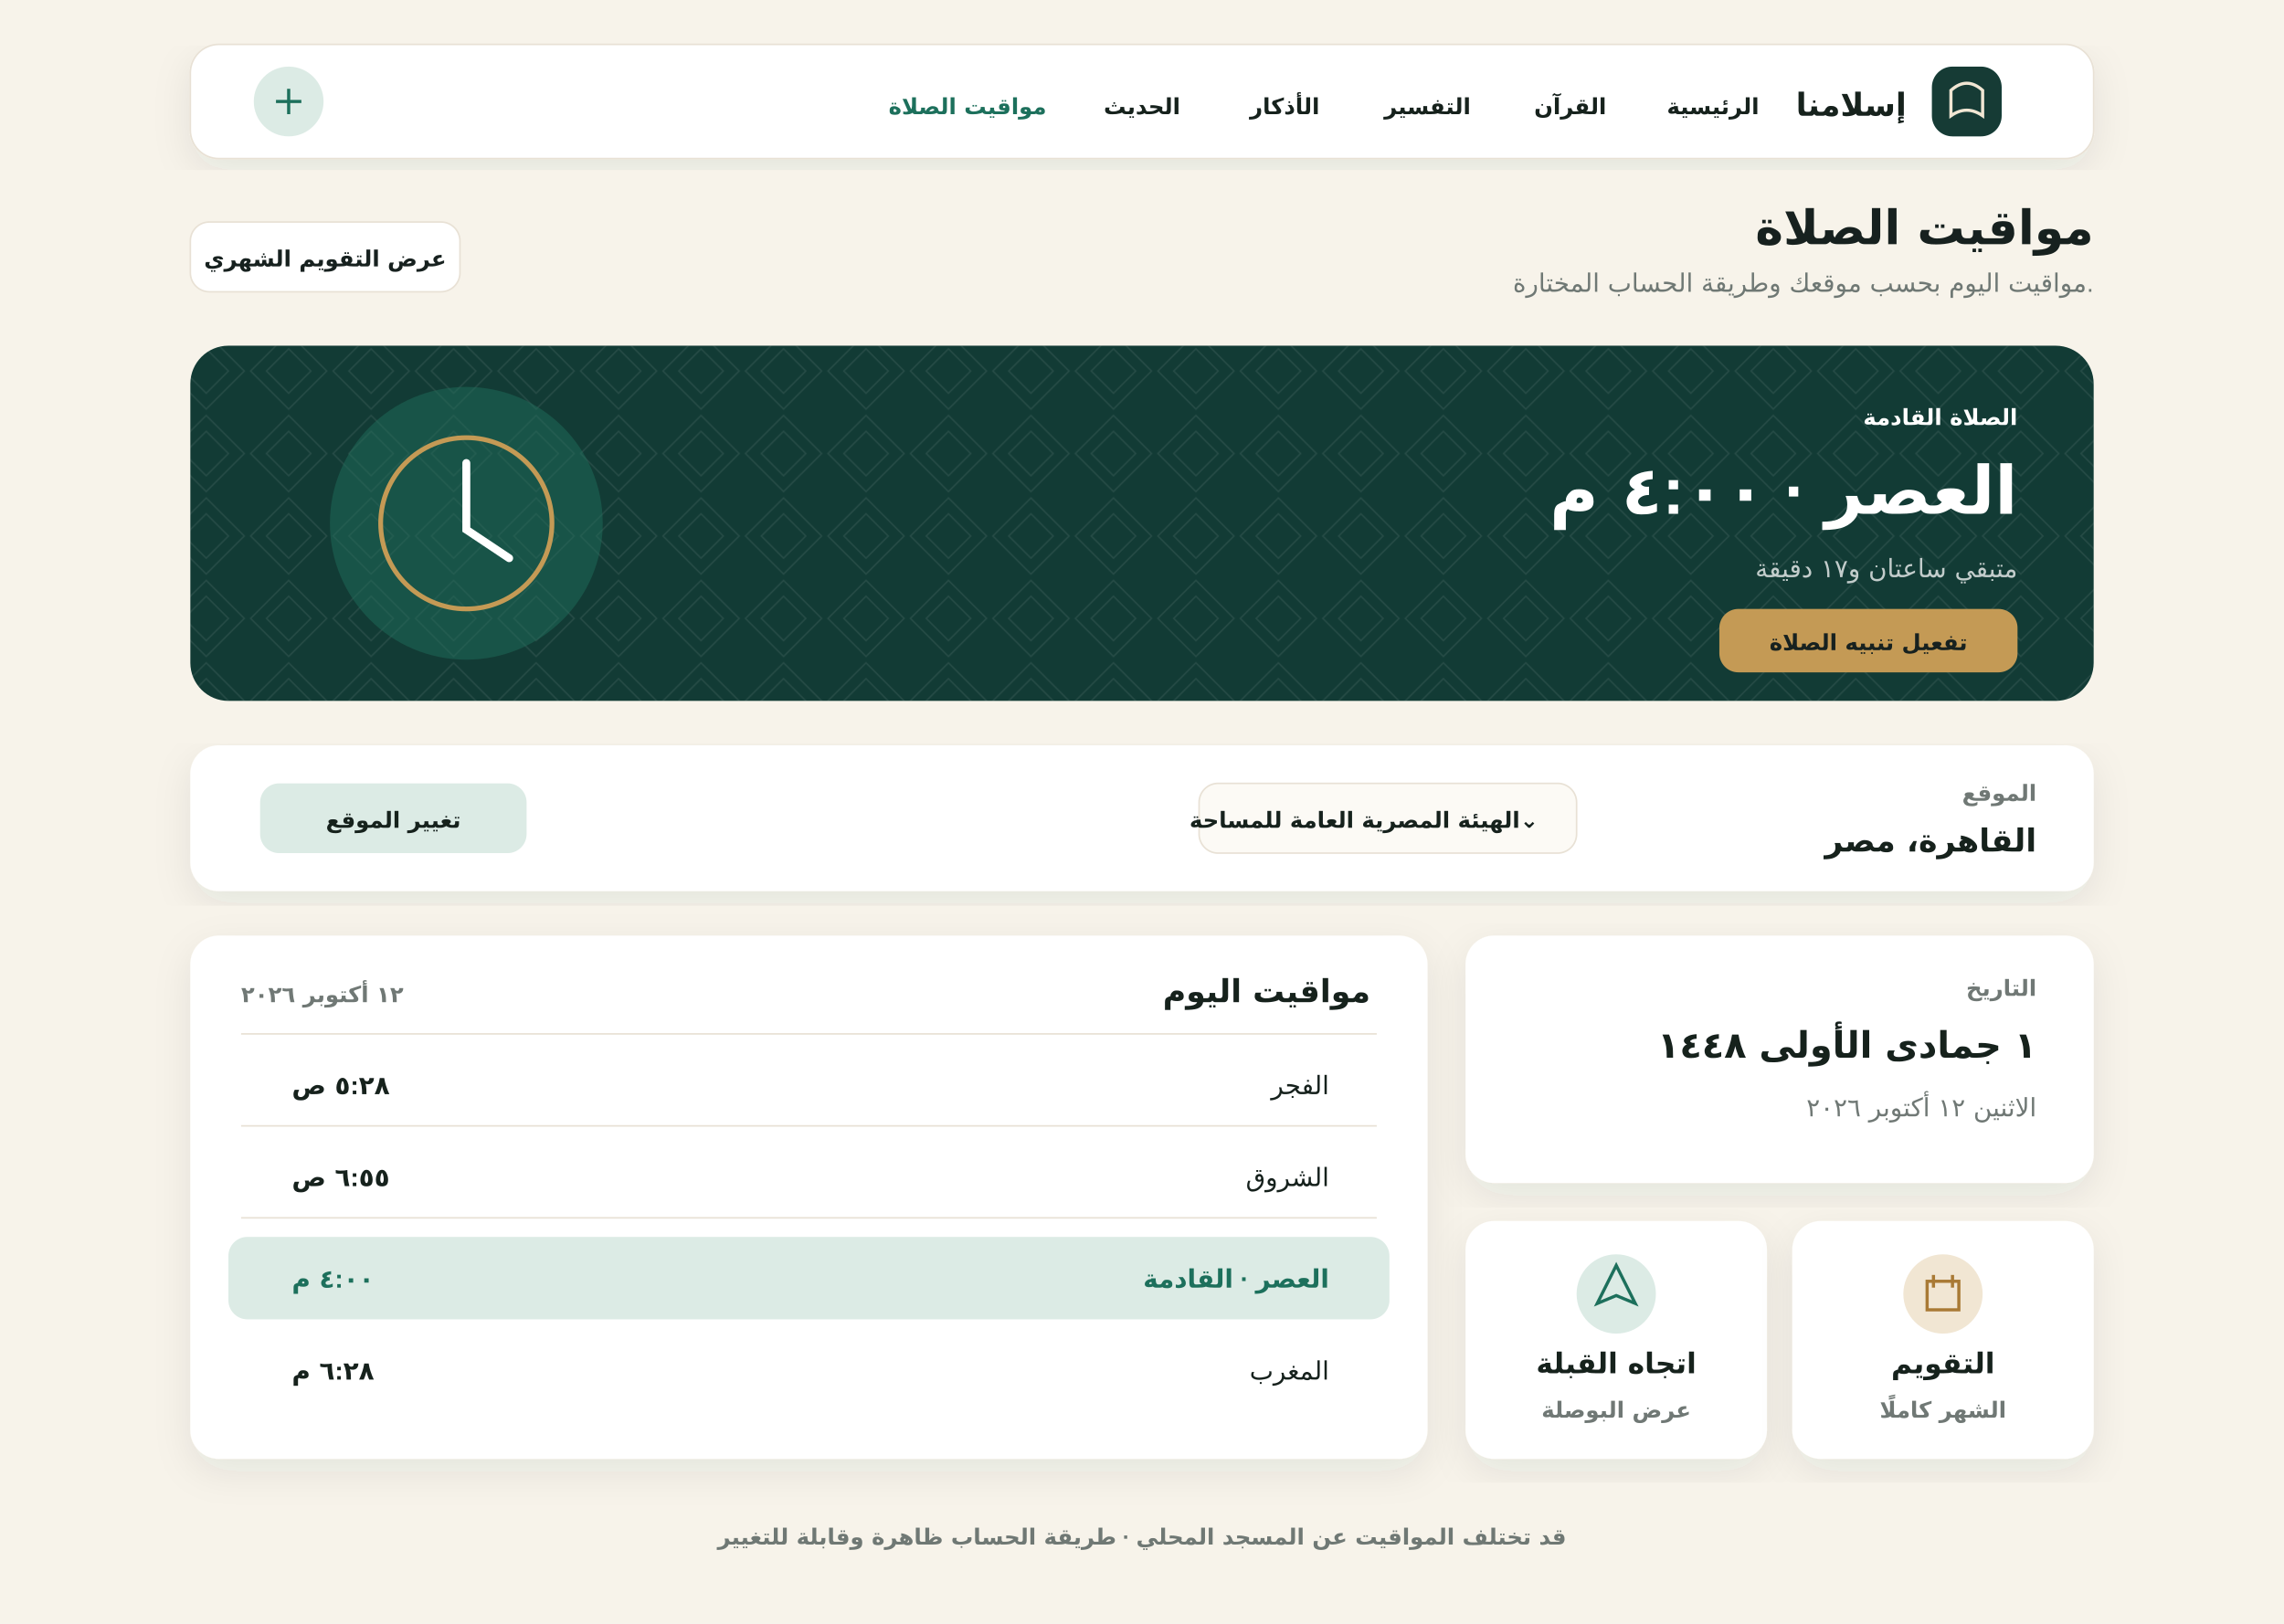
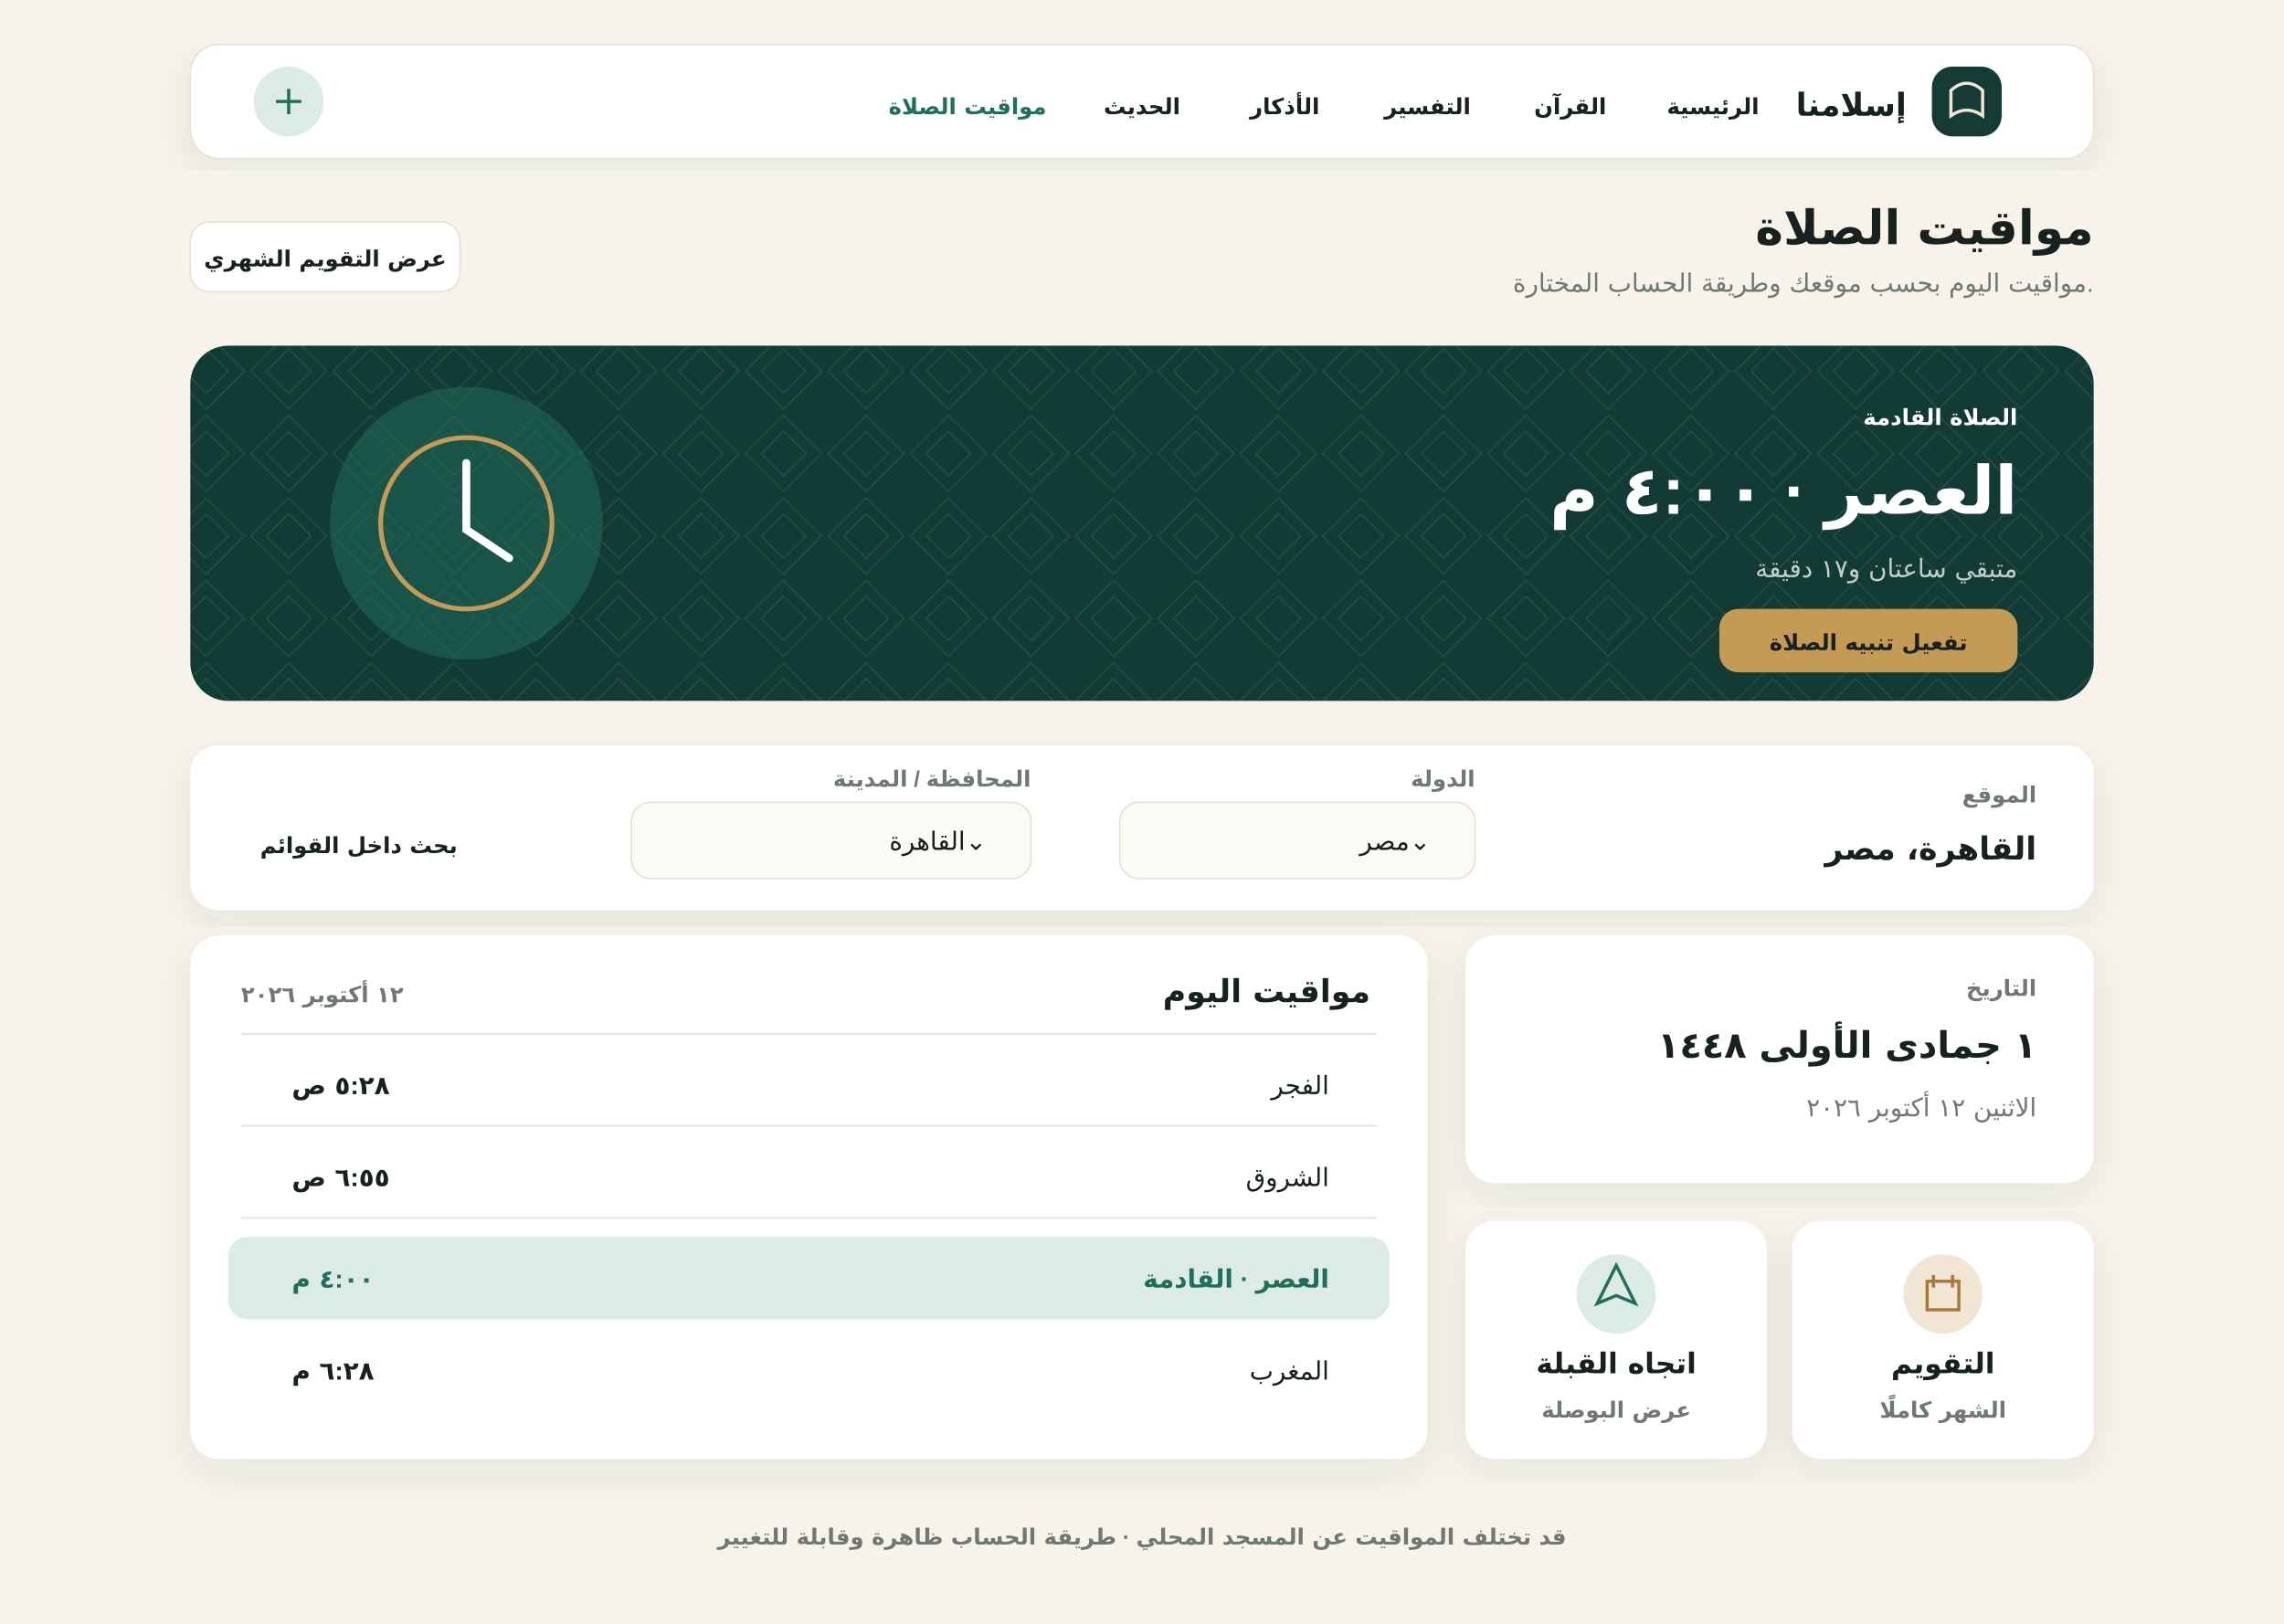
<svg xmlns="http://www.w3.org/2000/svg" width="1440" height="1024" viewBox="0 0 1440 1024">
  <defs>
    <filter id="s">
      <feDropShadow dx="0" dy="8" stdDeviation="12" flood-color="#123B35" flood-opacity=".08" />
    </filter>
    <pattern id="p" width="52" height="52" patternUnits="userSpaceOnUse">
      <path d="M26 2 50 26 26 50 2 26Z M26 12 40 26 26 40 12 26Z" fill="none" stroke="#fff" stroke-opacity=".08" />
    </pattern>
    <style>.ui{font-family:Cairo,Arial,sans-serif;fill:#17211F}.muted{fill:#6F7874}.label{font-size:14px;font-weight:600}.body{font-size:16px}.title{font-size:30px;font-weight:700}.white{fill:#fff}</style>
  </defs>
  <rect width="1440" height="1024" fill="#F7F3EA" />
  <g id="AppHeader" filter="url(#s)">
    <rect x="120" y="28" width="1200" height="72" rx="18" fill="#fff" stroke="#E8E1D5" />
    <rect x="1218" y="42" width="44" height="44" rx="13" fill="#123B35" />
    <path d="M1230 57q10-9 20 0v16q-10-7-20 0Z" fill="none" stroke="#F1E6D3" stroke-width="2" />
    <text x="1202" y="73" text-anchor="end" class="ui" font-size="20" font-weight="700">إسلامنا</text>
    <g class="ui label" text-anchor="middle">
      <text x="1080" y="72">الرئيسية</text>
      <text x="990" y="72">القرآن</text>
      <text x="900" y="72">التفسير</text>
      <text x="810" y="72">الأذكار</text>
      <text x="720" y="72">الحديث</text>
      <text x="610" y="72" fill="#1F6F5B">مواقيت الصلاة</text>
    </g>
    <circle cx="182" cy="64" r="22" fill="#DCEBE5" />
    <path d="M174 64h16M182 56v16" stroke="#1F6F5B" stroke-width="2" />
  </g>
  <g id="PageHeader">
    <text x="1320" y="154" text-anchor="end" class="ui title">مواقيت الصلاة</text>
    <text x="1320" y="184" text-anchor="end" class="ui body muted">مواقيت اليوم بحسب موقعك وطريقة الحساب المختارة.</text>
    <rect x="120" y="140" width="170" height="44" rx="12" fill="#fff" stroke="#E8E1D5" />
    <text x="205" y="168" text-anchor="middle" class="ui label">عرض التقويم الشهري</text>
  </g>
  <g id="NextPrayer">
    <rect x="120" y="218" width="1200" height="224" rx="24" fill="#123B35" />
    <rect x="120" y="218" width="1200" height="224" rx="24" fill="url(#p)" />
    <text x="1272" y="268" text-anchor="end" class="ui white label">الصلاة القادمة</text>
    <text x="1272" y="324" text-anchor="end" class="ui white" font-size="42" font-weight="700">العصر · ٤:٠٠ م</text>
    <text x="1272" y="364" text-anchor="end" class="ui white body" opacity=".74">متبقي ساعتان و١٧ دقيقة</text>
    <rect x="1084" y="384" width="188" height="40" rx="12" fill="#C49A55" />
    <text x="1178" y="410" text-anchor="middle" class="ui label">تفعيل تنبيه الصلاة</text>
    <circle cx="294" cy="330" r="86" fill="#1F6F5B" opacity=".48" />
    <circle cx="294" cy="330" r="54" fill="none" stroke="#C49A55" stroke-width="3" />
    <path d="M294 292v42l27 18" fill="none" stroke="#fff" stroke-width="5" stroke-linecap="round" />
  </g>
  <g id="LocationBar" filter="url(#s)">
-     <rect x="120" y="470" width="1200" height="92" rx="18" fill="#fff" />
-     <text x="1284" y="505" text-anchor="end" class="ui label muted">الموقع</text>
-     <text x="1284" y="537" text-anchor="end" class="ui" font-size="20" font-weight="700">القاهرة، مصر</text>
-     <rect x="756" y="494" width="238" height="44" rx="12" fill="#FCFAF5" stroke="#E8E1D5" />
-     <text x="970" y="522" text-anchor="end" class="ui label">الهيئة المصرية العامة للمساحة⌄</text>
-     <rect x="164" y="494" width="168" height="44" rx="12" fill="#DCEBE5" />
-     <text x="248" y="522" text-anchor="middle" class="ui label" fill="#1F6F5B">تغيير الموقع</text>
+     <rect x="120" y="470" width="1200" height="104" rx="18" fill="#fff" />
+     <text x="1284" y="506" text-anchor="end" class="ui label muted">الموقع</text>
+     <text x="1284" y="542" text-anchor="end" class="ui" font-size="20" font-weight="700">القاهرة، مصر</text>
+     <text x="930" y="496" text-anchor="end" class="ui label muted">الدولة</text>
+     <rect x="706" y="506" width="224" height="48" rx="12" fill="#FCFAF5" stroke="#E8E1D5" />
+     <text x="902" y="536" text-anchor="end" class="ui body">مصر⌄</text>
+     <text x="650" y="496" text-anchor="end" class="ui label muted">المحافظة / المدينة</text>
+     <rect x="398" y="506" width="252" height="48" rx="12" fill="#FCFAF5" stroke="#E8E1D5" />
+     <text x="622" y="536" text-anchor="end" class="ui body">القاهرة⌄</text>
+     <text x="164" y="538" class="ui label" fill="#1F6F5B">بحث داخل القوائم</text>
  </g>
  <g id="PrayerTable" filter="url(#s)">
    <rect x="120" y="590" width="780" height="330" rx="18" fill="#fff" />
    <text x="864" y="632" text-anchor="end" class="ui" font-size="20" font-weight="700">مواقيت اليوم</text>
    <text x="152" y="632" class="ui label muted">١٢ أكتوبر ٢٠٢٦</text>
    <line x1="152" y1="652" x2="868" y2="652" stroke="#E8E1D5" />
    <g class="ui">
      <g>
        <text x="838" y="690" text-anchor="end" class="body">الفجر</text>
        <text x="184" y="690" class="body" font-weight="700">٥:٢٨ ص</text>
      </g>
      <line x1="152" y1="710" x2="868" y2="710" stroke="#E8E1D5" />
      <g>
        <text x="838" y="748" text-anchor="end" class="body">الشروق</text>
        <text x="184" y="748" class="body" font-weight="700">٦:٥٥ ص</text>
      </g>
      <line x1="152" y1="768" x2="868" y2="768" stroke="#E8E1D5" />
      <rect x="144" y="780" width="732" height="52" rx="12" fill="#DCEBE5" />
      <g>
        <text x="838" y="812" text-anchor="end" class="body" font-weight="700" fill="#1F6F5B">العصر · القادمة</text>
        <text x="184" y="812" class="body" font-weight="700" fill="#1F6F5B">٤:٠٠ م</text>
      </g>
      <g>
        <text x="838" y="870" text-anchor="end" class="body">المغرب</text>
        <text x="184" y="870" class="body" font-weight="700">٦:٢٨ م</text>
      </g>
    </g>
  </g>
  <g id="DateAndTools">
    <g filter="url(#s)">
      <rect x="924" y="590" width="396" height="156" rx="18" fill="#fff" />
      <text x="1284" y="628" text-anchor="end" class="ui label muted">التاريخ</text>
      <text x="1284" y="667" text-anchor="end" class="ui" font-size="23" font-weight="700">١ جمادى الأولى ١٤٤٨</text>
      <text x="1284" y="704" text-anchor="end" class="ui body muted">الاثنين ١٢ أكتوبر ٢٠٢٦</text>
    </g>
    <g filter="url(#s)">
      <rect x="924" y="770" width="190" height="150" rx="18" fill="#fff" />
      <circle cx="1019" cy="816" r="25" fill="#DCEBE5" />
      <path d="M1019 798l12 24-12-5-12 5z" fill="none" stroke="#1F6F5B" stroke-width="2" />
      <text x="1019" y="866" text-anchor="middle" class="ui" font-size="18" font-weight="700">اتجاه القبلة</text>
      <text x="1019" y="894" text-anchor="middle" class="ui label muted">عرض البوصلة</text>
    </g>
    <g filter="url(#s)">
      <rect x="1130" y="770" width="190" height="150" rx="18" fill="#fff" />
      <circle cx="1225" cy="816" r="25" fill="#F1E6D3" />
      <path d="M1215 808h20v18h-20zM1219 804v8M1231 804v8" fill="none" stroke="#A97A35" stroke-width="2" />
      <text x="1225" y="866" text-anchor="middle" class="ui" font-size="18" font-weight="700">التقويم</text>
      <text x="1225" y="894" text-anchor="middle" class="ui label muted">الشهر كاملًا</text>
    </g>
  </g>
  <text x="720" y="974" text-anchor="middle" class="ui label muted">قد تختلف المواقيت عن المسجد المحلي · طريقة الحساب ظاهرة وقابلة للتغيير</text>
</svg>
